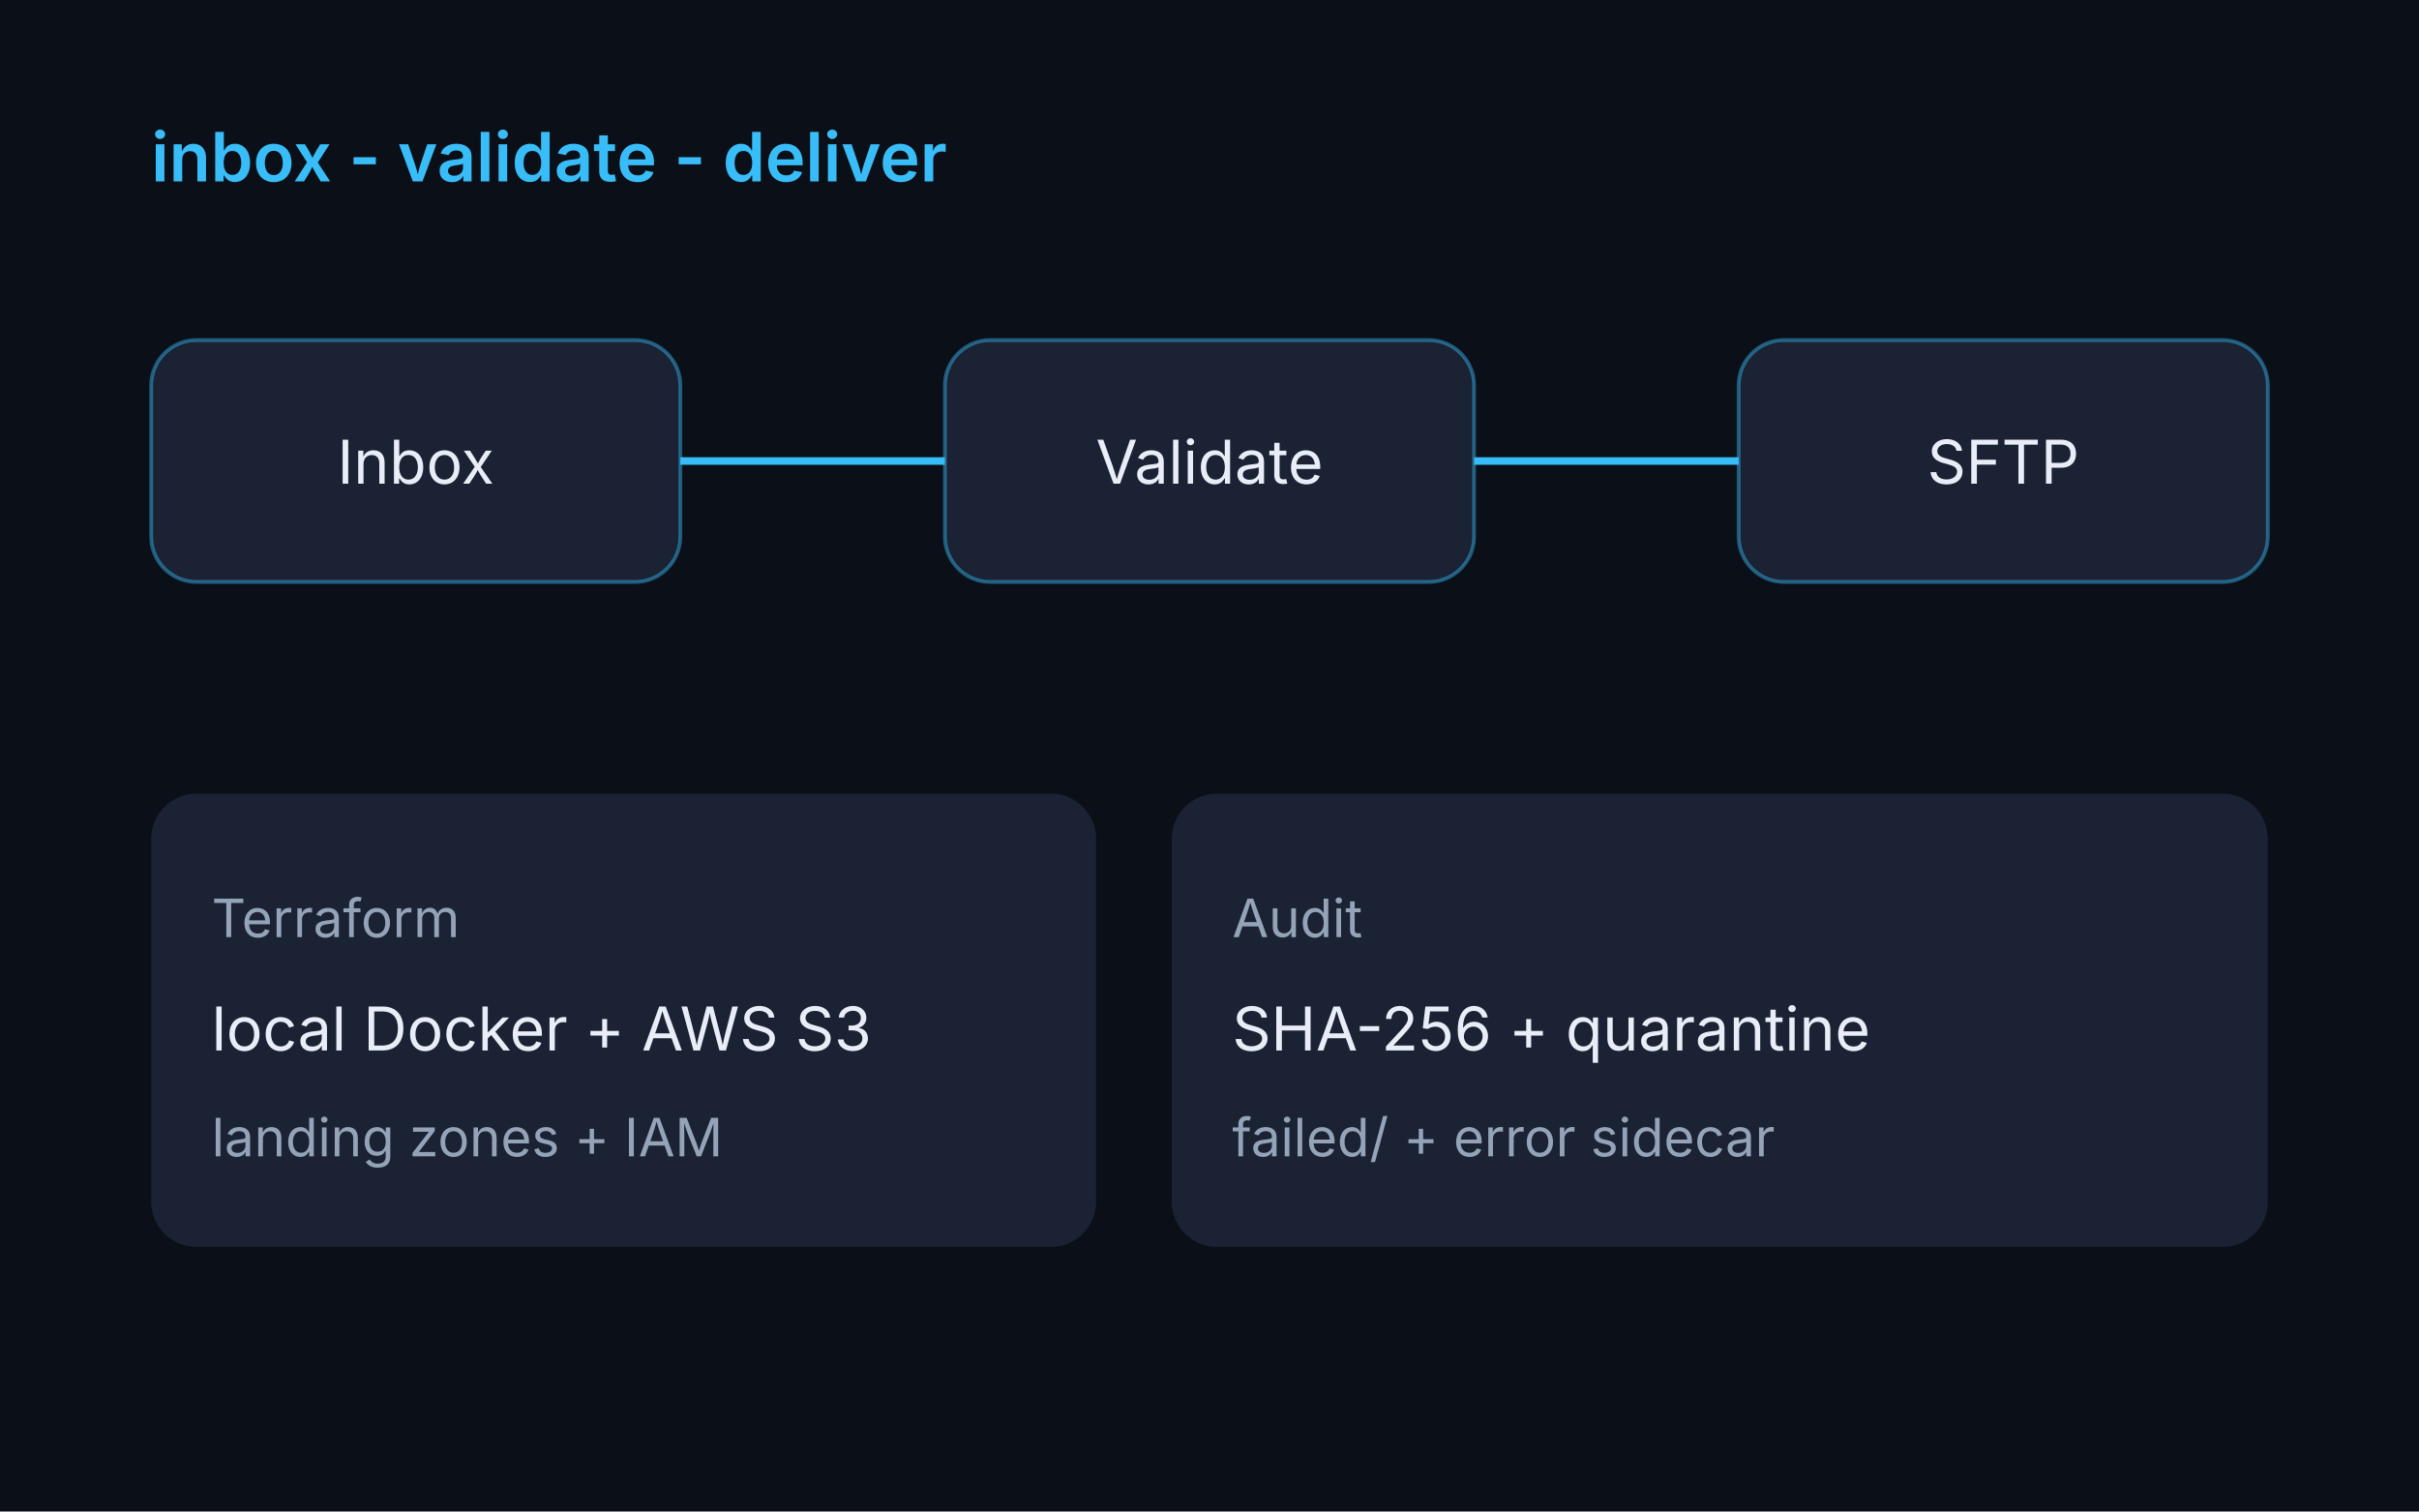
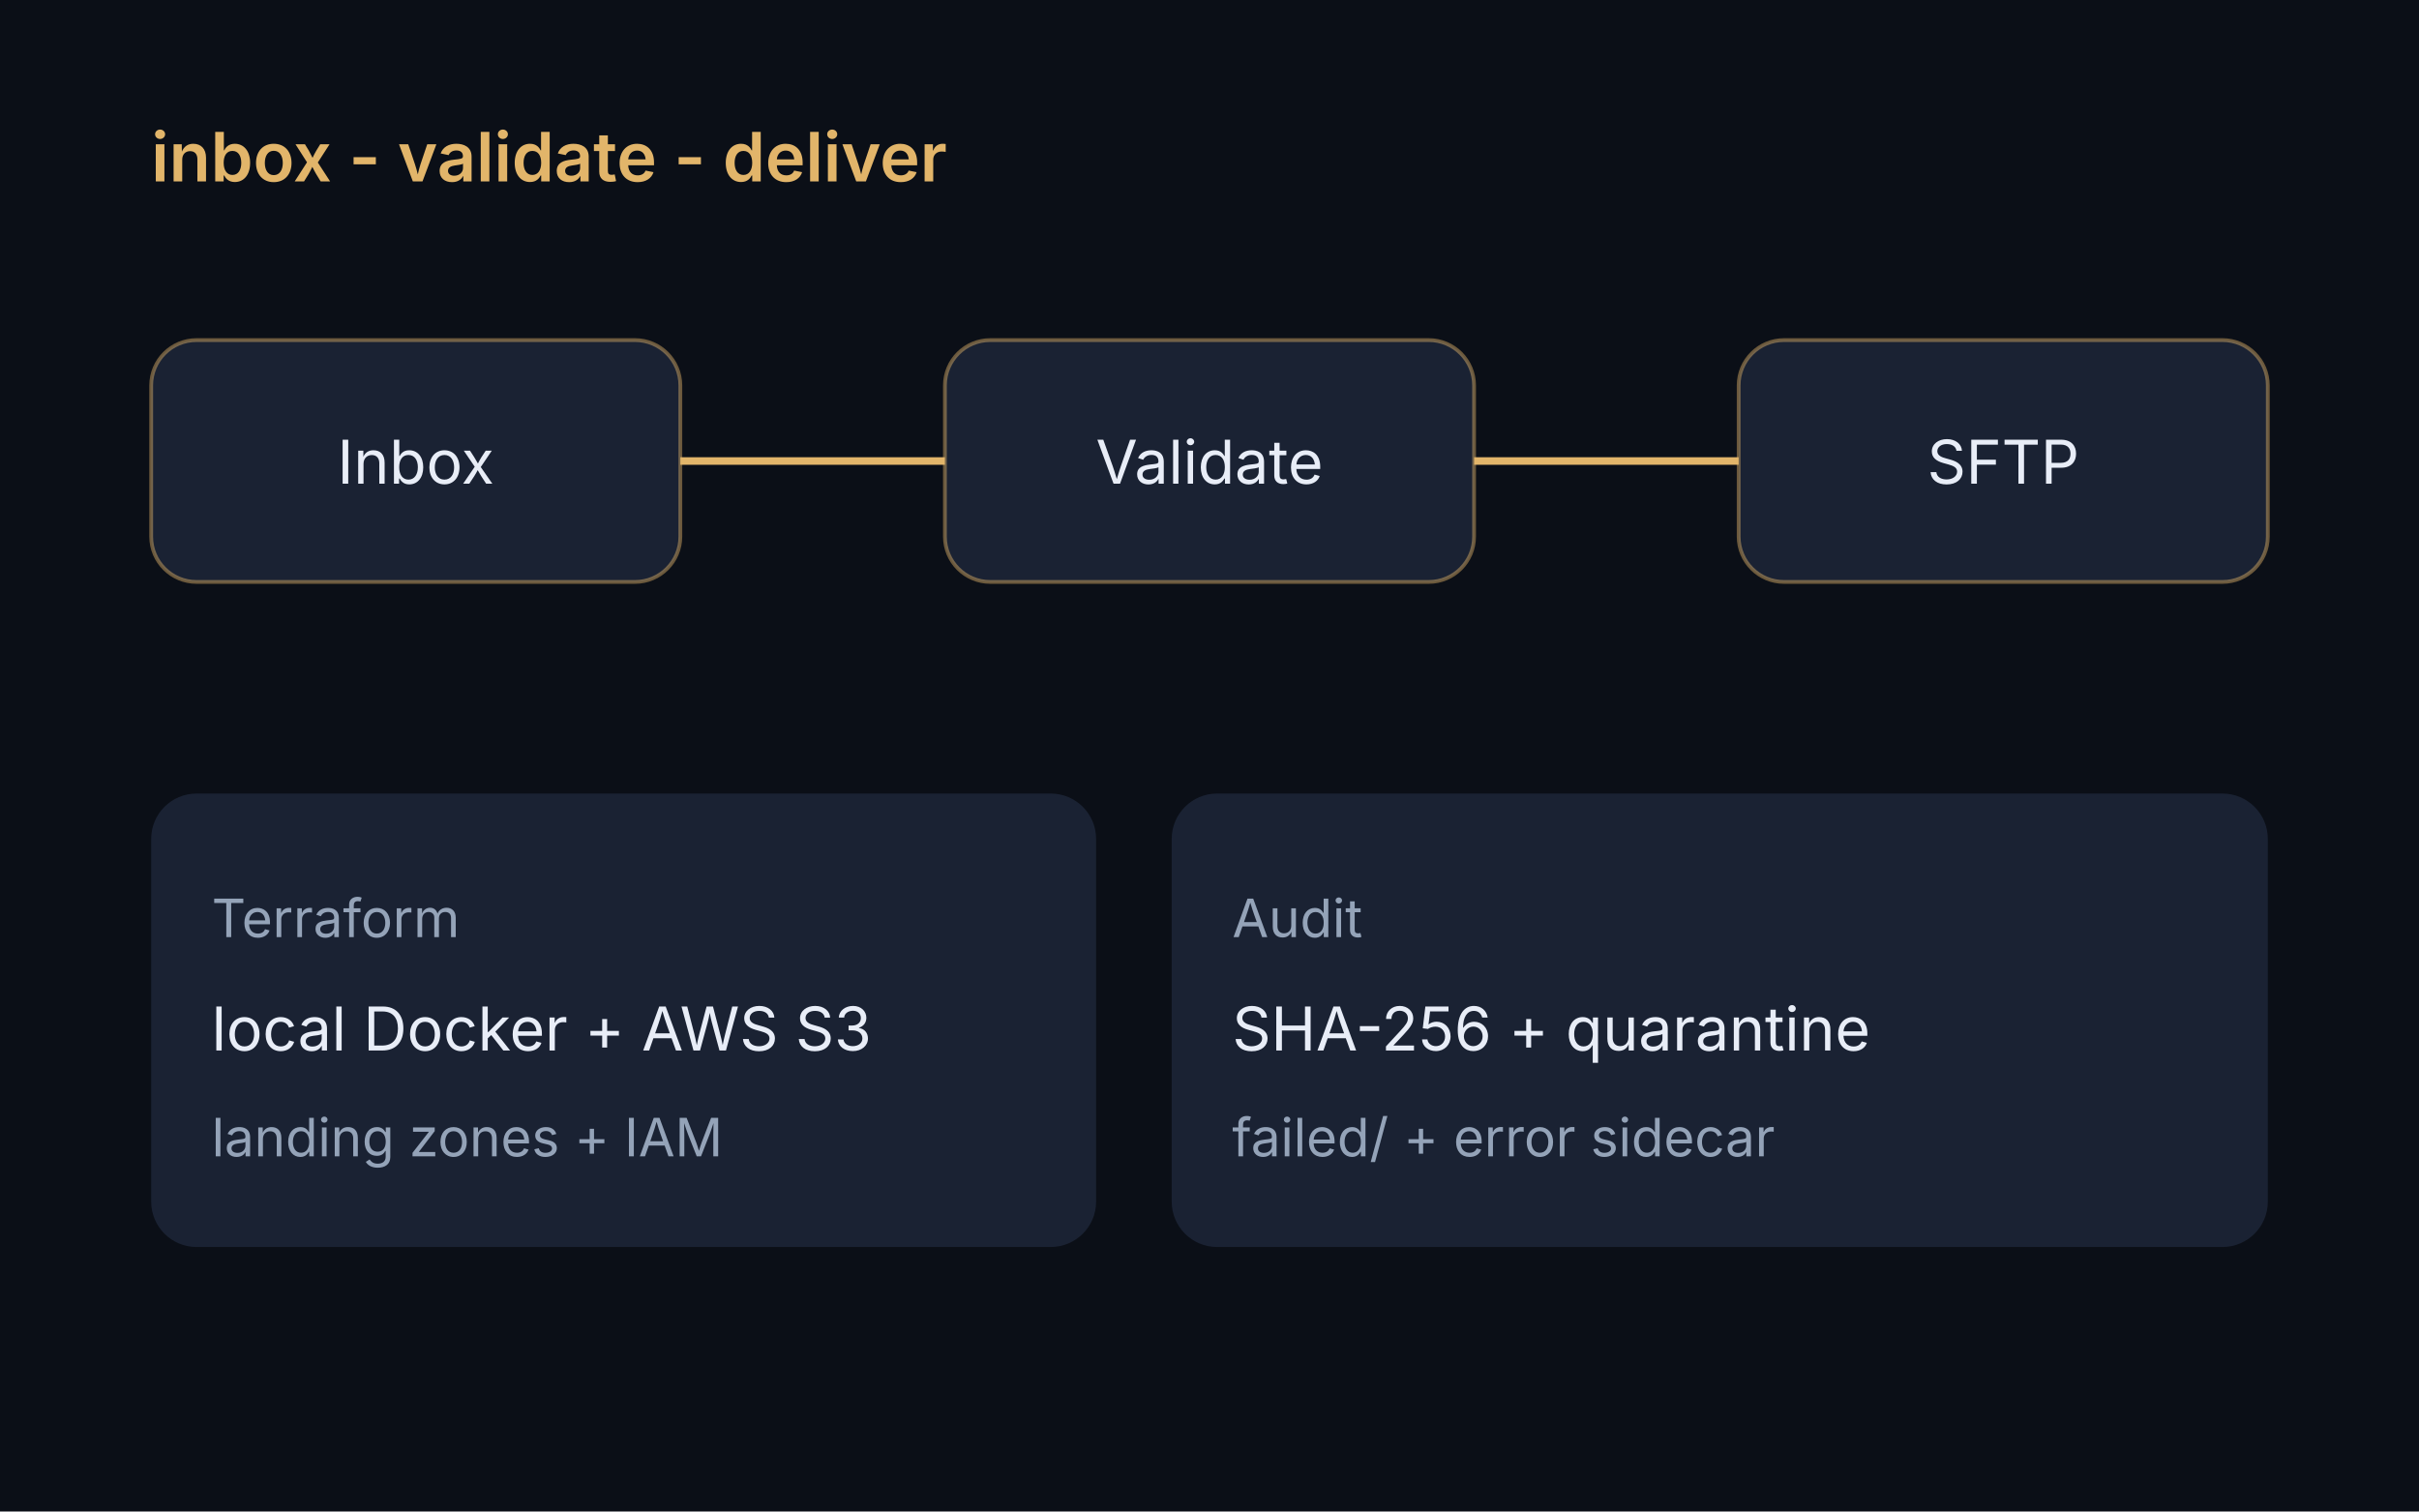
<svg xmlns="http://www.w3.org/2000/svg" width="640" height="400" viewBox="0 0 640 400" role="img" aria-label="File transfer pipeline diagram">
  <rect width="640" height="400" fill="#0b0f17" />
-   <text x="40" y="48" fill="#38bdf8" font-family="Inter, system-ui, sans-serif" font-size="18" font-weight="600">inbox - validate - deliver</text>
-   <rect x="40" y="90" width="140" height="64" rx="12" fill="#1a2233" stroke="#38bdf8" stroke-opacity="0.45" />
+   <text x="40" y="48" fill="#e2b56a" font-family="Inter, system-ui, sans-serif" font-size="18" font-weight="600">inbox - validate - deliver</text>
+   <rect x="40" y="90" width="140" height="64" rx="12" fill="#1a2233" stroke="#e2b56a" stroke-opacity="0.45" />
  <text x="110" y="128" text-anchor="middle" fill="#e8edf7" font-family="Inter, system-ui, sans-serif" font-size="16">Inbox</text>
-   <rect x="250" y="90" width="140" height="64" rx="12" fill="#1a2233" stroke="#38bdf8" stroke-opacity="0.45" />
+   <rect x="250" y="90" width="140" height="64" rx="12" fill="#1a2233" stroke="#e2b56a" stroke-opacity="0.45" />
  <text x="320" y="128" text-anchor="middle" fill="#e8edf7" font-family="Inter, system-ui, sans-serif" font-size="16">Validate</text>
-   <rect x="460" y="90" width="140" height="64" rx="12" fill="#1a2233" stroke="#38bdf8" stroke-opacity="0.45" />
+   <rect x="460" y="90" width="140" height="64" rx="12" fill="#1a2233" stroke="#e2b56a" stroke-opacity="0.45" />
  <text x="530" y="128" text-anchor="middle" fill="#e8edf7" font-family="Inter, system-ui, sans-serif" font-size="16">SFTP</text>
-   <path d="M180 122h70" stroke="#38bdf8" stroke-width="2" />
-   <path d="M390 122h70" stroke="#38bdf8" stroke-width="2" />
+   <path d="M180 122h70" stroke="#e2b56a" stroke-width="2" />
+   <path d="M390 122h70" stroke="#e2b56a" stroke-width="2" />
  <rect x="40" y="210" width="250" height="120" rx="12" fill="#1a2233" />
  <text x="56" y="248" fill="#94a3b8" font-family="Inter, system-ui, sans-serif" font-size="14">Terraform</text>
  <text x="56" y="278" fill="#e8edf7" font-family="Inter, system-ui, sans-serif" font-size="16">local Docker + AWS S3</text>
  <text x="56" y="306" fill="#94a3b8" font-family="Inter, system-ui, sans-serif" font-size="14">landing zones + IAM</text>
  <rect x="310" y="210" width="290" height="120" rx="12" fill="#1a2233" />
  <text x="326" y="248" fill="#94a3b8" font-family="Inter, system-ui, sans-serif" font-size="14">Audit</text>
  <text x="326" y="278" fill="#e8edf7" font-family="Inter, system-ui, sans-serif" font-size="16">SHA-256 + quarantine</text>
  <text x="326" y="306" fill="#94a3b8" font-family="Inter, system-ui, sans-serif" font-size="14">failed/ + error sidecar</text>
</svg>
